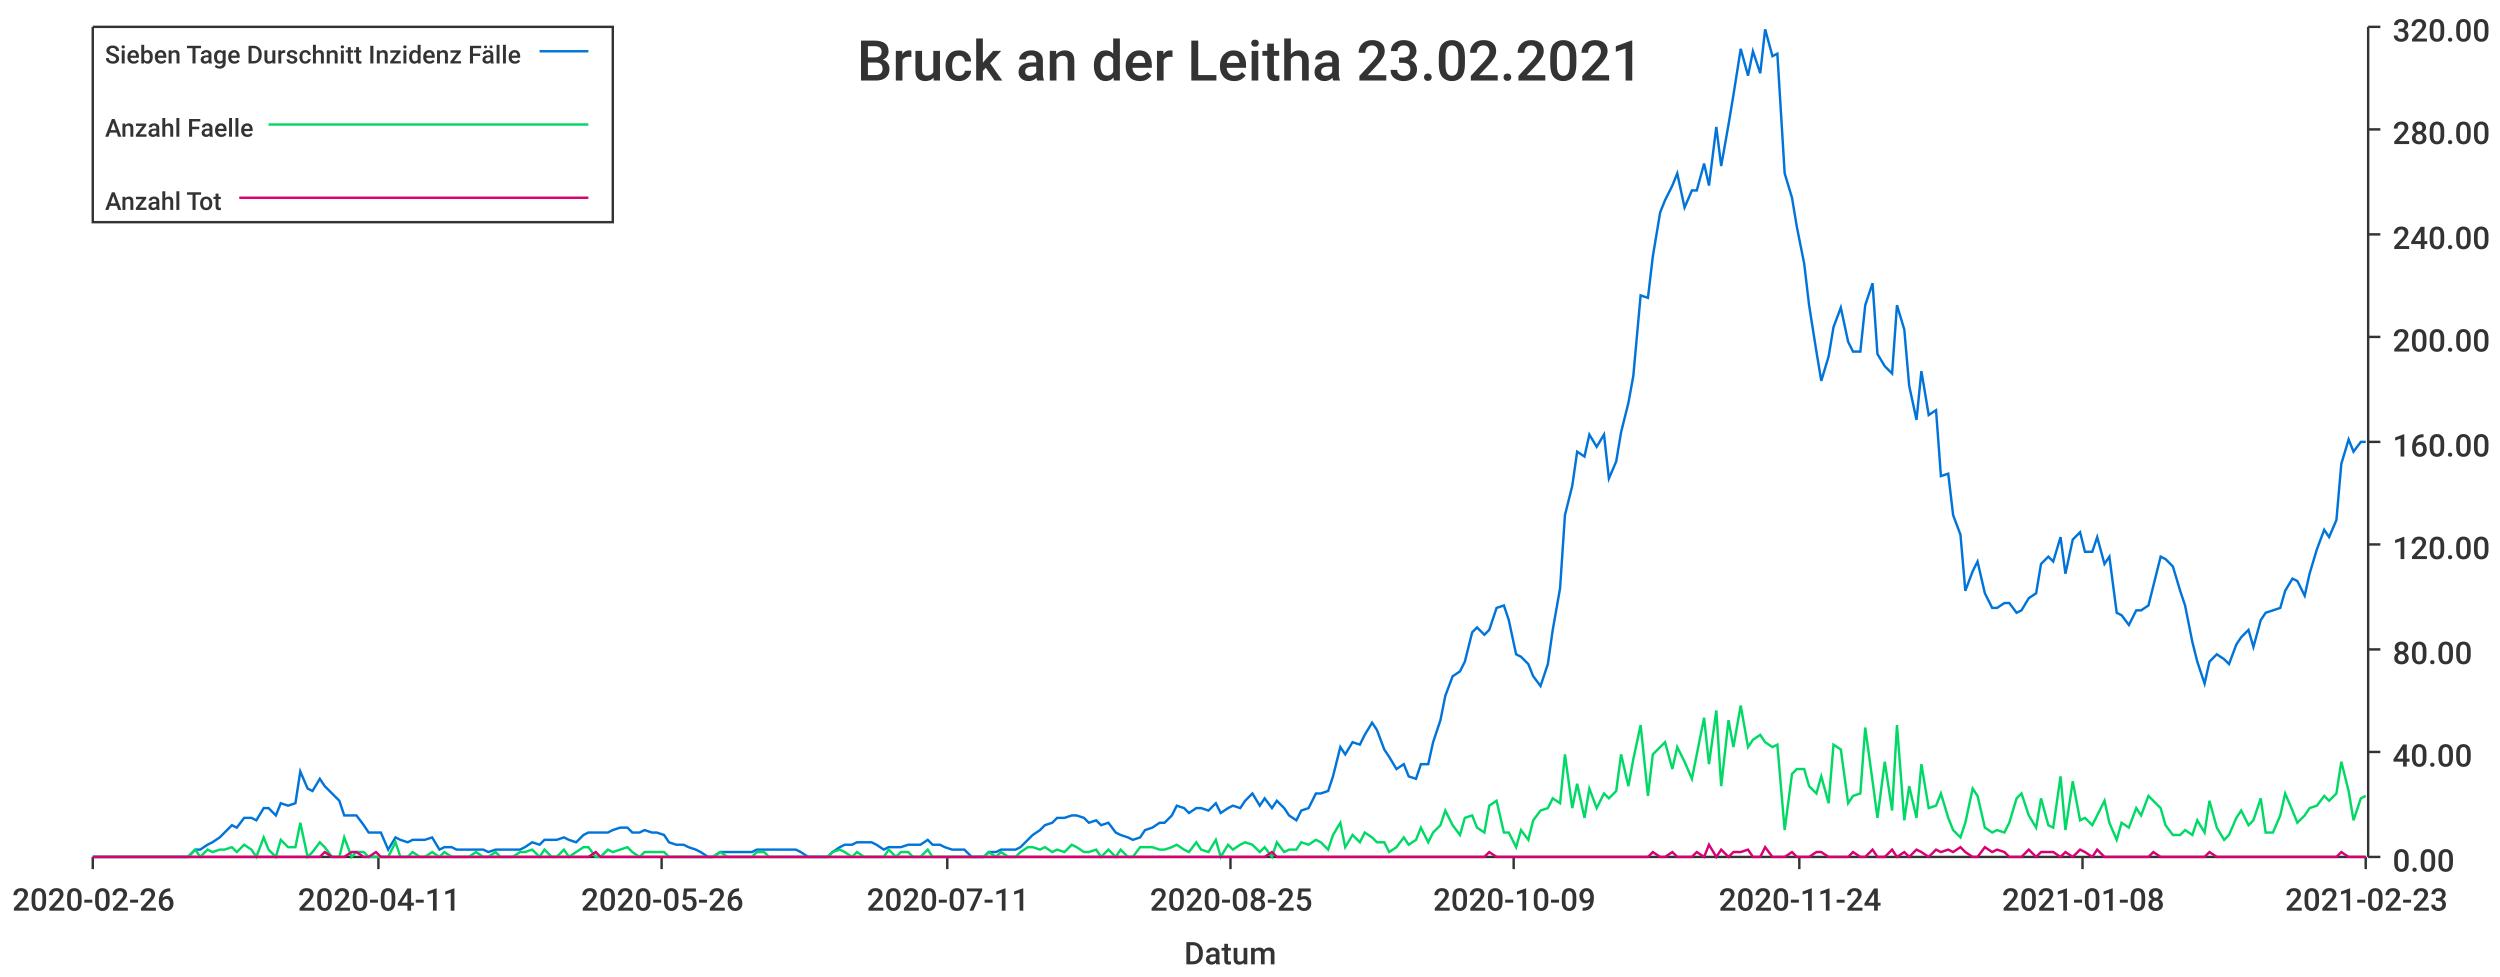
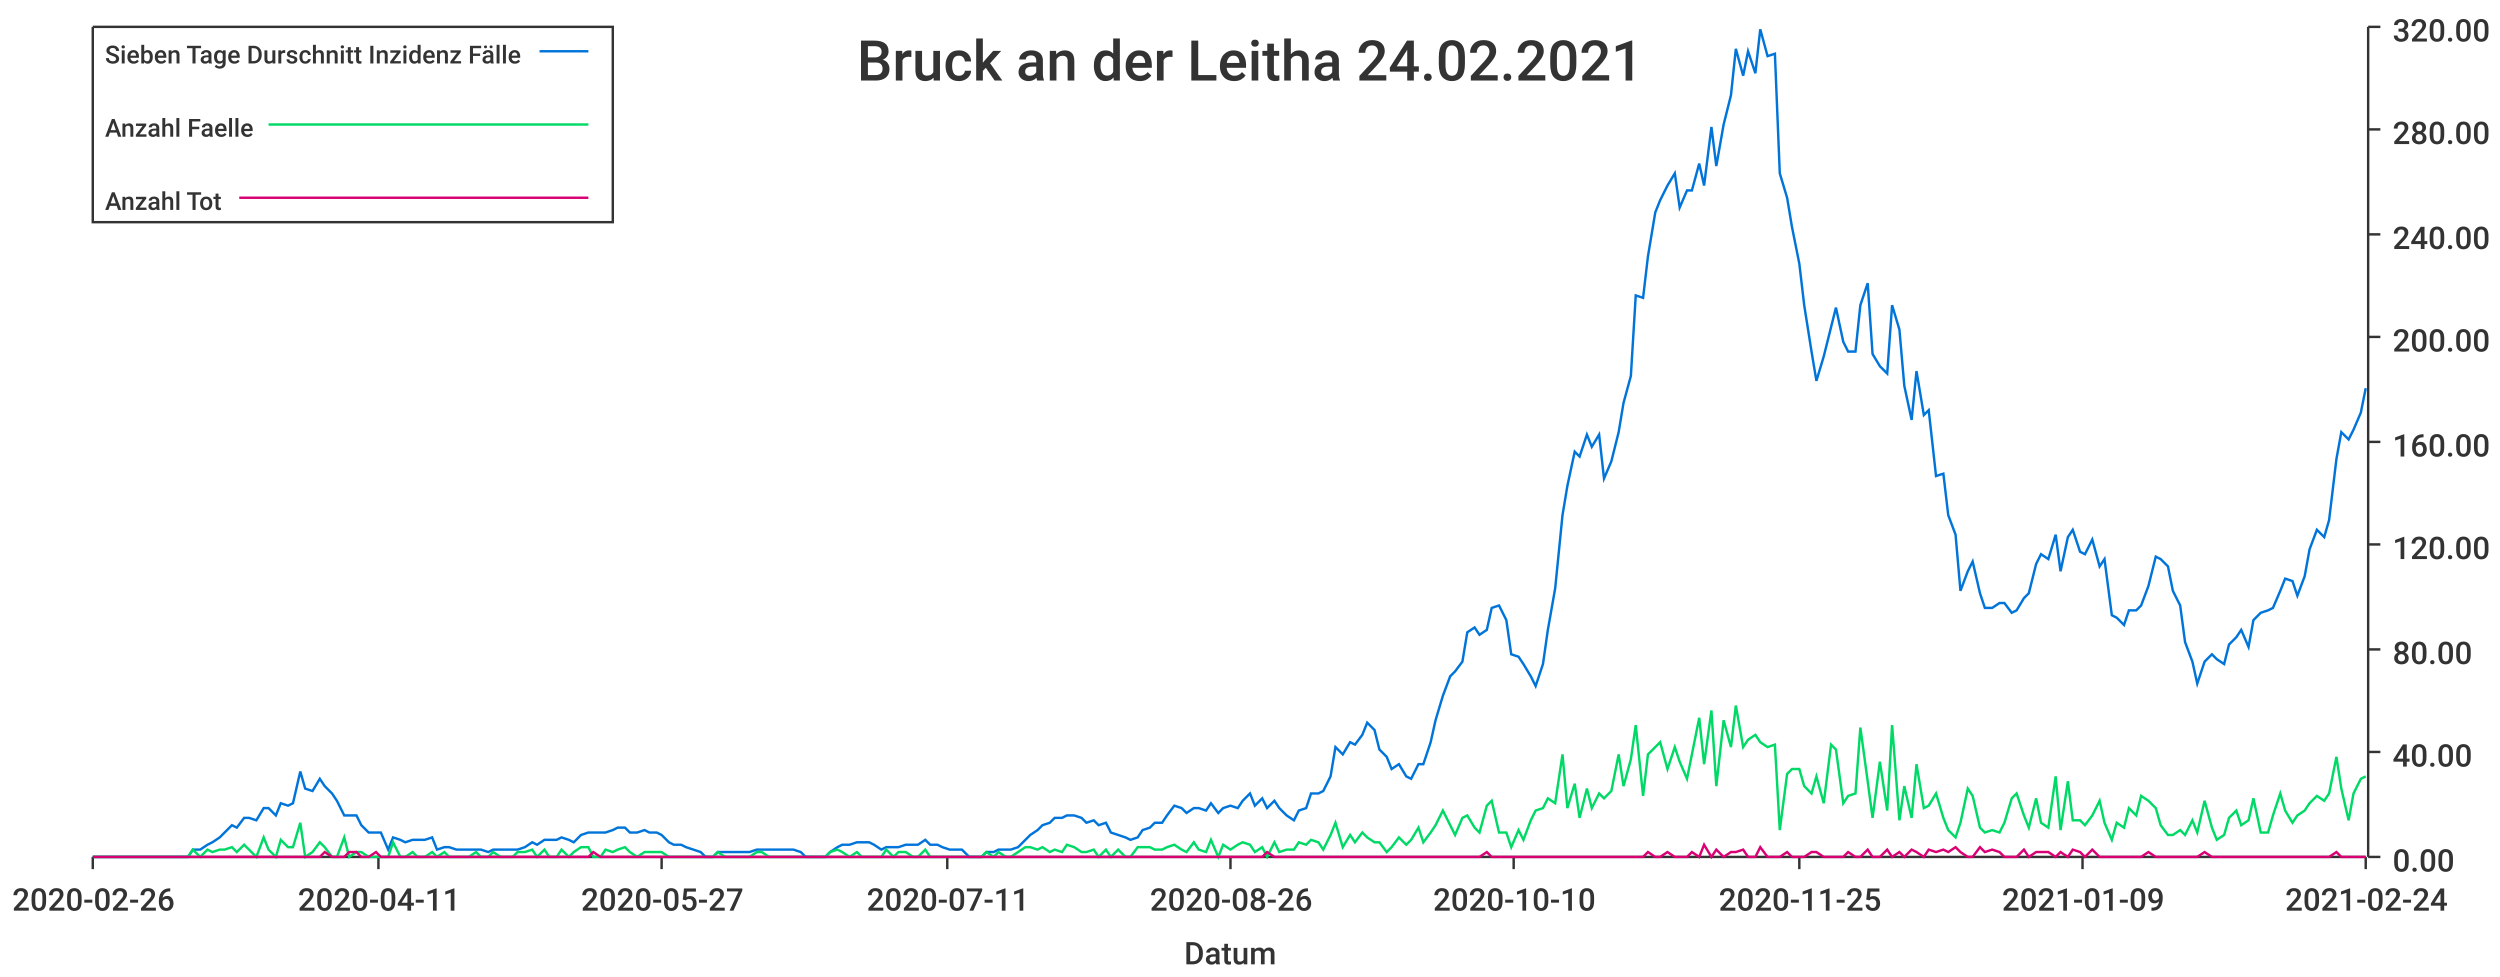
<svg xmlns="http://www.w3.org/2000/svg" width="1024" height="400">\n<path d="M 0 0 L 1024 0 L 1024 400 L 0 400 L 0 0" style="stroke-width:0;stroke:rgba(255,255,255,1.0);fill:rgba(255,255,255,1.0)" />
  <path d="M 38 11 L 969 11 L 969 351 L 38 351 L 38 11" style="stroke-width:0;stroke:rgba(255,255,255,1.0);fill:rgba(255,255,255,1.0)" />
  <path d="M 38 351 L 969 351" style="stroke-width:1;stroke:rgba(51,51,51,1.0);fill:none" />
  <path d="M 38 351 L 38 356" style="stroke-width:1;stroke:rgba(51,51,51,1.0);fill:none" />
  <text x="5" y="373" style="stroke-width:0;stroke:none;fill:rgba(51,51,51,1.0);font-size:12.8px;font-family:'Roboto Medium',sans-serif">2020-02-26</text>
  <path d="M 155 351 L 155 356" style="stroke-width:1;stroke:rgba(51,51,51,1.0);fill:none" />
  <text x="122" y="373" style="stroke-width:0;stroke:none;fill:rgba(51,51,51,1.0);font-size:12.8px;font-family:'Roboto Medium',sans-serif">2020-04-11</text>
  <path d="M 271 351 L 271 356" style="stroke-width:1;stroke:rgba(51,51,51,1.0);fill:none" />
-   <text x="238" y="373" style="stroke-width:0;stroke:none;fill:rgba(51,51,51,1.0);font-size:12.8px;font-family:'Roboto Medium',sans-serif">2020-05-26</text>
+   <text x="238" y="373" style="stroke-width:0;stroke:none;fill:rgba(51,51,51,1.0);font-size:12.8px;font-family:'Roboto Medium',sans-serif">2020-05-27</text>
  <path d="M 388 351 L 388 356" style="stroke-width:1;stroke:rgba(51,51,51,1.0);fill:none" />
  <text x="355" y="373" style="stroke-width:0;stroke:none;fill:rgba(51,51,51,1.0);font-size:12.8px;font-family:'Roboto Medium',sans-serif">2020-07-11</text>
  <path d="M 504 351 L 504 356" style="stroke-width:1;stroke:rgba(51,51,51,1.0);fill:none" />
-   <text x="471" y="373" style="stroke-width:0;stroke:none;fill:rgba(51,51,51,1.0);font-size:12.8px;font-family:'Roboto Medium',sans-serif">2020-08-25</text>
+   <text x="471" y="373" style="stroke-width:0;stroke:none;fill:rgba(51,51,51,1.0);font-size:12.8px;font-family:'Roboto Medium',sans-serif">2020-08-26</text>
  <path d="M 620 351 L 620 356" style="stroke-width:1;stroke:rgba(51,51,51,1.0);fill:none" />
-   <text x="587" y="373" style="stroke-width:0;stroke:none;fill:rgba(51,51,51,1.0);font-size:12.8px;font-family:'Roboto Medium',sans-serif">2020-10-09</text>
+   <text x="587" y="373" style="stroke-width:0;stroke:none;fill:rgba(51,51,51,1.0);font-size:12.8px;font-family:'Roboto Medium',sans-serif">2020-10-10</text>
  <path d="M 737 351 L 737 356" style="stroke-width:1;stroke:rgba(51,51,51,1.0);fill:none" />
-   <text x="704" y="373" style="stroke-width:0;stroke:none;fill:rgba(51,51,51,1.0);font-size:12.8px;font-family:'Roboto Medium',sans-serif">2020-11-24</text>
+   <text x="704" y="373" style="stroke-width:0;stroke:none;fill:rgba(51,51,51,1.0);font-size:12.8px;font-family:'Roboto Medium',sans-serif">2020-11-25</text>
  <path d="M 853 351 L 853 356" style="stroke-width:1;stroke:rgba(51,51,51,1.0);fill:none" />
-   <text x="820" y="373" style="stroke-width:0;stroke:none;fill:rgba(51,51,51,1.0);font-size:12.8px;font-family:'Roboto Medium',sans-serif">2021-01-08</text>
+   <text x="820" y="373" style="stroke-width:0;stroke:none;fill:rgba(51,51,51,1.0);font-size:12.8px;font-family:'Roboto Medium',sans-serif">2021-01-09</text>
  <path d="M 969 351 L 969 356" style="stroke-width:1;stroke:rgba(51,51,51,1.0);fill:none" />
-   <text x="936" y="373" style="stroke-width:0;stroke:none;fill:rgba(51,51,51,1.0);font-size:12.8px;font-family:'Roboto Medium',sans-serif">2021-02-23</text>
+   <text x="936" y="373" style="stroke-width:0;stroke:none;fill:rgba(51,51,51,1.0);font-size:12.8px;font-family:'Roboto Medium',sans-serif">2021-02-24</text>
  <text x="485" y="395" style="stroke-width:0;stroke:none;fill:rgba(51,51,51,1.0);font-size:12.8px;font-family:'Roboto Medium',sans-serif">Datum</text>
  <path d="M 970 351 L 970 11" style="stroke-width:1;stroke:rgba(51,51,51,1.0);fill:none" />
  <path d="M 970 351 L 975 351" style="stroke-width:1;stroke:rgba(51,51,51,1.0);fill:none" />
  <text x="980" y="357" style="stroke-width:0;stroke:none;fill:rgba(51,51,51,1.0);font-size:12.8px;font-family:'Roboto Medium',sans-serif">0.00</text>
  <path d="M 970 308 L 975 308" style="stroke-width:1;stroke:rgba(51,51,51,1.0);fill:none" />
  <text x="980" y="314" style="stroke-width:0;stroke:none;fill:rgba(51,51,51,1.0);font-size:12.8px;font-family:'Roboto Medium',sans-serif">40.00</text>
  <path d="M 970 266 L 975 266" style="stroke-width:1;stroke:rgba(51,51,51,1.0);fill:none" />
  <text x="980" y="272" style="stroke-width:0;stroke:none;fill:rgba(51,51,51,1.0);font-size:12.8px;font-family:'Roboto Medium',sans-serif">80.00</text>
  <path d="M 970 223 L 975 223" style="stroke-width:1;stroke:rgba(51,51,51,1.0);fill:none" />
  <text x="980" y="229" style="stroke-width:0;stroke:none;fill:rgba(51,51,51,1.0);font-size:12.8px;font-family:'Roboto Medium',sans-serif">120.00</text>
  <path d="M 970 181 L 975 181" style="stroke-width:1;stroke:rgba(51,51,51,1.0);fill:none" />
  <text x="980" y="187" style="stroke-width:0;stroke:none;fill:rgba(51,51,51,1.0);font-size:12.8px;font-family:'Roboto Medium',sans-serif">160.00</text>
  <path d="M 970 138 L 975 138" style="stroke-width:1;stroke:rgba(51,51,51,1.0);fill:none" />
  <text x="980" y="144" style="stroke-width:0;stroke:none;fill:rgba(51,51,51,1.0);font-size:12.8px;font-family:'Roboto Medium',sans-serif">200.00</text>
  <path d="M 970 96 L 975 96" style="stroke-width:1;stroke:rgba(51,51,51,1.0);fill:none" />
  <text x="980" y="102" style="stroke-width:0;stroke:none;fill:rgba(51,51,51,1.0);font-size:12.8px;font-family:'Roboto Medium',sans-serif">240.00</text>
  <path d="M 970 53 L 975 53" style="stroke-width:1;stroke:rgba(51,51,51,1.0);fill:none" />
  <text x="980" y="59" style="stroke-width:0;stroke:none;fill:rgba(51,51,51,1.0);font-size:12.8px;font-family:'Roboto Medium',sans-serif">280.00</text>
  <path d="M 970 11 L 975 11" style="stroke-width:1;stroke:rgba(51,51,51,1.0);fill:none" />
  <text x="980" y="17" style="stroke-width:0;stroke:none;fill:rgba(51,51,51,1.0);font-size:12.8px;font-family:'Roboto Medium',sans-serif">320.00</text>
-   <path d="M 38 351 L 41 351 L 44 351 L 46 351 L 49 351 L 51 351 L 54 351 L 56 351 L 59 351 L 62 351 L 64 351 L 67 351 L 69 351 L 72 351 L 74 351 L 77 351 L 80 348 L 82 348 L 85 346 L 87 345 L 90 343 L 92 341 L 95 338 L 97 339 L 100 335 L 103 335 L 105 336 L 108 331 L 110 331 L 113 334 L 115 329 L 118 330 L 121 329 L 123 316 L 126 323 L 128 324 L 131 319 L 133 322 L 136 325 L 139 328 L 141 334 L 144 334 L 146 334 L 149 338 L 151 341 L 154 341 L 156 341 L 159 348 L 162 343 L 164 344 L 167 345 L 169 344 L 172 344 L 174 344 L 177 343 L 180 348 L 182 347 L 185 347 L 187 348 L 190 348 L 192 348 L 195 348 L 198 348 L 200 349 L 203 348 L 205 348 L 208 348 L 210 348 L 213 348 L 215 347 L 218 345 L 221 346 L 223 344 L 226 344 L 228 344 L 231 343 L 233 344 L 236 345 L 239 342 L 241 341 L 244 341 L 246 341 L 249 341 L 251 340 L 254 339 L 257 339 L 259 341 L 262 341 L 264 340 L 267 341 L 269 341 L 272 342 L 274 345 L 277 346 L 280 346 L 282 347 L 285 348 L 287 349 L 290 351 L 292 351 L 295 349 L 298 349 L 300 349 L 303 349 L 305 349 L 308 349 L 310 348 L 313 348 L 315 348 L 318 348 L 321 348 L 323 348 L 326 348 L 328 349 L 331 351 L 333 351 L 336 351 L 339 351 L 341 349 L 344 347 L 346 346 L 349 346 L 351 345 L 354 345 L 357 345 L 359 346 L 362 348 L 364 347 L 367 347 L 369 347 L 372 346 L 374 346 L 377 346 L 380 344 L 382 346 L 385 346 L 387 347 L 390 348 L 392 348 L 395 348 L 398 351 L 400 351 L 403 351 L 405 349 L 408 349 L 410 348 L 413 348 L 416 348 L 418 347 L 421 344 L 423 342 L 426 340 L 428 338 L 431 337 L 433 335 L 436 335 L 439 334 L 441 334 L 444 335 L 446 337 L 449 336 L 451 338 L 454 337 L 457 341 L 459 342 L 462 343 L 464 344 L 467 343 L 469 340 L 472 339 L 475 337 L 477 337 L 480 334 L 482 330 L 485 331 L 487 333 L 490 331 L 492 331 L 495 332 L 498 329 L 500 333 L 503 331 L 505 330 L 508 331 L 510 328 L 513 325 L 516 330 L 518 327 L 521 331 L 523 328 L 526 331 L 528 334 L 531 336 L 533 332 L 536 331 L 539 325 L 541 325 L 544 324 L 546 318 L 549 306 L 551 309 L 554 304 L 557 305 L 559 301 L 562 296 L 564 299 L 567 307 L 569 310 L 572 315 L 575 313 L 577 318 L 580 319 L 582 313 L 585 313 L 587 304 L 590 295 L 592 285 L 595 277 L 598 275 L 600 271 L 603 259 L 605 257 L 608 260 L 610 258 L 613 249 L 616 248 L 618 254 L 621 268 L 623 269 L 626 272 L 628 277 L 631 281 L 634 272 L 636 258 L 639 241 L 641 211 L 644 199 L 646 185 L 649 187 L 651 178 L 654 183 L 657 178 L 659 196 L 662 189 L 664 177 L 667 165 L 669 154 L 672 121 L 675 122 L 677 105 L 680 87 L 682 82 L 685 76 L 687 71 L 690 85 L 693 78 L 695 78 L 698 67 L 700 76 L 703 52 L 705 68 L 708 51 L 710 39 L 713 20 L 716 31 L 718 21 L 721 30 L 723 12 L 726 23 L 728 22 L 731 71 L 734 81 L 736 93 L 739 108 L 741 125 L 744 144 L 746 156 L 749 146 L 751 134 L 754 126 L 757 140 L 759 144 L 762 144 L 764 125 L 767 116 L 769 145 L 772 150 L 775 153 L 777 125 L 780 135 L 782 158 L 785 172 L 787 152 L 790 170 L 793 168 L 795 195 L 798 194 L 800 211 L 803 219 L 805 242 L 808 234 L 810 230 L 813 243 L 816 249 L 818 249 L 821 247 L 823 247 L 826 251 L 828 250 L 831 245 L 834 243 L 836 231 L 839 228 L 841 230 L 844 220 L 846 235 L 849 221 L 852 218 L 854 226 L 857 226 L 859 220 L 862 231 L 864 228 L 867 251 L 869 252 L 872 256 L 875 250 L 877 250 L 880 248 L 882 240 L 885 228 L 887 229 L 890 232 L 893 242 L 895 248 L 898 263 L 900 271 L 903 280 L 905 271 L 908 268 L 911 270 L 913 272 L 916 264 L 918 261 L 921 258 L 923 265 L 926 254 L 928 251 L 931 250 L 934 249 L 936 242 L 939 237 L 941 238 L 944 244 L 946 235 L 949 225 L 952 217 L 954 220 L 957 213 L 959 190 L 962 180 L 964 185 L 967 181 L 969 181" style="stroke-width:1;stroke:rgba(0,116,217,1.0);fill:none" />
-   <path d="M 38 351 L 41 351 L 44 351 L 46 351 L 49 351 L 51 351 L 54 351 L 56 351 L 59 351 L 62 351 L 64 351 L 67 351 L 69 351 L 72 351 L 74 351 L 77 351 L 80 348 L 82 351 L 85 348 L 87 349 L 90 348 L 92 348 L 95 347 L 97 349 L 100 346 L 103 348 L 105 351 L 108 343 L 110 348 L 113 351 L 115 344 L 118 347 L 121 347 L 123 337 L 126 351 L 128 349 L 131 345 L 133 347 L 136 351 L 139 351 L 141 343 L 144 351 L 146 349 L 149 349 L 151 351 L 154 351 L 156 351 L 159 351 L 162 345 L 164 351 L 167 351 L 169 349 L 172 351 L 174 351 L 177 349 L 180 351 L 182 349 L 185 351 L 187 351 L 190 351 L 192 351 L 195 349 L 198 351 L 200 351 L 203 349 L 205 351 L 208 351 L 210 351 L 213 349 L 215 349 L 218 348 L 221 351 L 223 348 L 226 351 L 228 351 L 231 348 L 233 351 L 236 349 L 239 347 L 241 347 L 244 351 L 246 351 L 249 348 L 251 349 L 254 348 L 257 347 L 259 349 L 262 351 L 264 349 L 267 349 L 269 349 L 272 349 L 274 351 L 277 351 L 280 351 L 282 351 L 285 351 L 287 351 L 290 351 L 292 351 L 295 349 L 298 351 L 300 351 L 303 351 L 305 351 L 308 351 L 310 349 L 313 349 L 315 351 L 318 351 L 321 351 L 323 351 L 326 351 L 328 351 L 331 351 L 333 351 L 336 351 L 339 351 L 341 349 L 344 348 L 346 349 L 349 351 L 351 349 L 354 351 L 357 351 L 359 351 L 362 351 L 364 348 L 367 351 L 369 349 L 372 349 L 374 351 L 377 351 L 380 348 L 382 351 L 385 351 L 387 351 L 390 351 L 392 351 L 395 351 L 398 351 L 400 351 L 403 351 L 405 349 L 408 351 L 410 349 L 413 351 L 416 351 L 418 349 L 421 347 L 423 347 L 426 348 L 428 347 L 431 349 L 433 348 L 436 349 L 439 346 L 441 347 L 444 349 L 446 349 L 449 348 L 451 351 L 454 348 L 457 351 L 459 348 L 462 351 L 464 351 L 467 347 L 469 347 L 472 347 L 475 348 L 477 348 L 480 347 L 482 346 L 485 348 L 487 349 L 490 345 L 492 348 L 495 349 L 498 344 L 500 351 L 503 346 L 505 348 L 508 346 L 510 345 L 513 346 L 516 349 L 518 347 L 521 351 L 523 345 L 526 349 L 528 348 L 531 348 L 533 345 L 536 346 L 539 344 L 541 345 L 544 348 L 546 342 L 549 337 L 551 347 L 554 342 L 557 345 L 559 341 L 562 343 L 564 345 L 567 345 L 569 349 L 572 347 L 575 343 L 577 346 L 580 344 L 582 339 L 585 345 L 587 341 L 590 338 L 592 332 L 595 338 L 598 342 L 600 335 L 603 334 L 605 339 L 608 341 L 610 330 L 613 328 L 616 341 L 618 341 L 621 347 L 623 340 L 626 344 L 628 336 L 631 332 L 634 331 L 636 327 L 639 329 L 641 309 L 644 331 L 646 321 L 649 335 L 651 323 L 654 331 L 657 325 L 659 327 L 662 324 L 664 309 L 667 322 L 669 311 L 672 297 L 675 326 L 677 309 L 680 306 L 682 304 L 685 315 L 687 306 L 690 312 L 693 319 L 695 309 L 698 294 L 700 313 L 703 291 L 705 322 L 708 295 L 710 306 L 713 289 L 716 306 L 718 303 L 721 301 L 723 304 L 726 306 L 728 305 L 731 340 L 734 317 L 736 315 L 739 315 L 741 322 L 744 325 L 746 318 L 749 329 L 751 305 L 754 307 L 757 329 L 759 326 L 762 325 L 764 298 L 767 320 L 769 335 L 772 312 L 775 332 L 777 297 L 780 336 L 782 322 L 785 335 L 787 313 L 790 331 L 793 330 L 795 325 L 798 335 L 800 340 L 803 343 L 805 337 L 808 323 L 810 326 L 813 339 L 816 341 L 818 340 L 821 341 L 823 337 L 826 327 L 828 325 L 831 334 L 834 339 L 836 327 L 839 338 L 841 339 L 844 318 L 846 340 L 849 320 L 852 336 L 854 335 L 857 338 L 859 334 L 862 328 L 864 337 L 867 344 L 869 337 L 872 339 L 875 331 L 877 334 L 880 326 L 882 328 L 885 331 L 887 338 L 890 342 L 893 342 L 895 340 L 898 342 L 900 336 L 903 341 L 905 328 L 908 339 L 911 344 L 913 342 L 916 335 L 918 332 L 921 338 L 923 336 L 926 327 L 928 341 L 931 341 L 934 334 L 936 325 L 939 332 L 941 337 L 944 334 L 946 331 L 949 330 L 952 326 L 954 328 L 957 325 L 959 312 L 962 324 L 964 336 L 967 327 L 969 326" style="stroke-width:1;stroke:rgba(0,217,101,1.0);fill:none" />
-   <path d="M 38 351 L 41 351 L 44 351 L 46 351 L 49 351 L 51 351 L 54 351 L 56 351 L 59 351 L 62 351 L 64 351 L 67 351 L 69 351 L 72 351 L 74 351 L 77 351 L 80 351 L 82 351 L 85 351 L 87 351 L 90 351 L 92 351 L 95 351 L 97 351 L 100 351 L 103 351 L 105 351 L 108 351 L 110 351 L 113 351 L 115 351 L 118 351 L 121 351 L 123 351 L 126 351 L 128 351 L 131 351 L 133 349 L 136 351 L 139 351 L 141 351 L 144 349 L 146 349 L 149 351 L 151 351 L 154 349 L 156 351 L 159 351 L 162 351 L 164 351 L 167 351 L 169 351 L 172 351 L 174 351 L 177 351 L 180 351 L 182 351 L 185 351 L 187 351 L 190 351 L 192 351 L 195 351 L 198 351 L 200 351 L 203 351 L 205 351 L 208 351 L 210 351 L 213 351 L 215 351 L 218 351 L 221 351 L 223 351 L 226 351 L 228 351 L 231 351 L 233 351 L 236 351 L 239 351 L 241 351 L 244 349 L 246 351 L 249 351 L 251 351 L 254 351 L 257 351 L 259 351 L 262 351 L 264 351 L 267 351 L 269 351 L 272 351 L 274 351 L 277 351 L 280 351 L 282 351 L 285 351 L 287 351 L 290 351 L 292 351 L 295 351 L 298 351 L 300 351 L 303 351 L 305 351 L 308 351 L 310 351 L 313 351 L 315 351 L 318 351 L 321 351 L 323 351 L 326 351 L 328 351 L 331 351 L 333 351 L 336 351 L 339 351 L 341 351 L 344 351 L 346 351 L 349 351 L 351 351 L 354 351 L 357 351 L 359 351 L 362 351 L 364 351 L 367 351 L 369 351 L 372 351 L 374 351 L 377 351 L 380 351 L 382 351 L 385 351 L 387 351 L 390 351 L 392 351 L 395 351 L 398 351 L 400 351 L 403 351 L 405 351 L 408 351 L 410 351 L 413 351 L 416 351 L 418 351 L 421 351 L 423 351 L 426 351 L 428 351 L 431 351 L 433 351 L 436 351 L 439 351 L 441 351 L 444 351 L 446 351 L 449 351 L 451 351 L 454 351 L 457 351 L 459 351 L 462 351 L 464 351 L 467 351 L 469 351 L 472 351 L 475 351 L 477 351 L 480 351 L 482 351 L 485 351 L 487 351 L 490 351 L 492 351 L 495 351 L 498 351 L 500 351 L 503 351 L 505 351 L 508 351 L 510 351 L 513 351 L 516 351 L 518 351 L 521 349 L 523 351 L 526 351 L 528 351 L 531 351 L 533 351 L 536 351 L 539 351 L 541 351 L 544 351 L 546 351 L 549 351 L 551 351 L 554 351 L 557 351 L 559 351 L 562 351 L 564 351 L 567 351 L 569 351 L 572 351 L 575 351 L 577 351 L 580 351 L 582 351 L 585 351 L 587 351 L 590 351 L 592 351 L 595 351 L 598 351 L 600 351 L 603 351 L 605 351 L 608 351 L 610 349 L 613 351 L 616 351 L 618 351 L 621 351 L 623 351 L 626 351 L 628 351 L 631 351 L 634 351 L 636 351 L 639 351 L 641 351 L 644 351 L 646 351 L 649 351 L 651 351 L 654 351 L 657 351 L 659 351 L 662 351 L 664 351 L 667 351 L 669 351 L 672 351 L 675 351 L 677 349 L 680 351 L 682 351 L 685 349 L 687 351 L 690 351 L 693 351 L 695 349 L 698 351 L 700 346 L 703 351 L 705 348 L 708 351 L 710 349 L 713 349 L 716 348 L 718 351 L 721 351 L 723 347 L 726 351 L 728 351 L 731 351 L 734 349 L 736 351 L 739 351 L 741 351 L 744 349 L 746 349 L 749 351 L 751 351 L 754 351 L 757 351 L 759 349 L 762 351 L 764 351 L 767 348 L 769 351 L 772 351 L 775 348 L 777 351 L 780 349 L 782 351 L 785 348 L 787 349 L 790 351 L 793 348 L 795 349 L 798 348 L 800 349 L 803 347 L 805 349 L 808 351 L 810 351 L 813 347 L 816 349 L 818 348 L 821 349 L 823 351 L 826 351 L 828 351 L 831 348 L 834 351 L 836 349 L 839 349 L 841 349 L 844 351 L 846 349 L 849 351 L 852 348 L 854 349 L 857 351 L 859 348 L 862 351 L 864 351 L 867 351 L 869 351 L 872 351 L 875 351 L 877 351 L 880 351 L 882 349 L 885 351 L 887 351 L 890 351 L 893 351 L 895 351 L 898 351 L 900 351 L 903 351 L 905 349 L 908 351 L 911 351 L 913 351 L 916 351 L 918 351 L 921 351 L 923 351 L 926 351 L 928 351 L 931 351 L 934 351 L 936 351 L 939 351 L 941 351 L 944 351 L 946 351 L 949 351 L 952 351 L 954 351 L 957 351 L 959 349 L 962 351 L 964 351 L 967 351 L 969 351" style="stroke-width:1;stroke:rgba(217,0,116,1.0);fill:none" />
-   <text x="351" y="33" style="stroke-width:0;stroke:none;fill:rgba(51,51,51,1.0);font-size:23.0px;font-family:'Roboto Medium',sans-serif">Bruck an der Leitha 23.02.2021</text>
+   <path d="M 38 351 L 41 351 L 44 351 L 46 351 L 49 351 L 51 351 L 54 351 L 56 351 L 59 351 L 62 351 L 64 351 L 67 351 L 69 351 L 72 351 L 74 351 L 77 351 L 79 348 L 82 348 L 85 346 L 87 345 L 90 343 L 92 341 L 95 338 L 97 339 L 100 335 L 102 335 L 105 336 L 108 331 L 110 331 L 113 334 L 115 329 L 118 330 L 120 329 L 123 316 L 125 323 L 128 324 L 131 319 L 133 322 L 136 325 L 138 328 L 141 334 L 143 334 L 146 334 L 148 338 L 151 341 L 154 341 L 156 341 L 159 348 L 161 343 L 164 344 L 166 345 L 169 344 L 171 344 L 174 344 L 177 343 L 179 348 L 182 347 L 184 347 L 187 348 L 189 348 L 192 348 L 195 348 L 197 348 L 200 349 L 202 348 L 205 348 L 207 348 L 210 348 L 212 348 L 215 347 L 218 345 L 220 346 L 223 344 L 225 344 L 228 344 L 230 343 L 233 344 L 235 345 L 238 342 L 241 341 L 243 341 L 246 341 L 248 341 L 251 340 L 253 339 L 256 339 L 258 341 L 261 341 L 264 340 L 266 341 L 269 341 L 271 342 L 274 345 L 276 346 L 279 346 L 281 347 L 284 348 L 287 349 L 289 351 L 292 351 L 294 349 L 297 349 L 299 349 L 302 349 L 304 349 L 307 349 L 310 348 L 312 348 L 315 348 L 317 348 L 320 348 L 322 348 L 325 348 L 328 349 L 330 351 L 333 351 L 335 351 L 338 351 L 340 349 L 343 347 L 345 346 L 348 346 L 351 345 L 353 345 L 356 345 L 358 346 L 361 348 L 363 347 L 366 347 L 368 347 L 371 346 L 374 346 L 376 346 L 379 344 L 381 346 L 384 346 L 386 347 L 389 348 L 391 348 L 394 348 L 397 351 L 399 351 L 402 351 L 404 349 L 407 349 L 409 348 L 412 348 L 414 348 L 417 347 L 420 344 L 422 342 L 425 340 L 427 338 L 430 337 L 432 335 L 435 335 L 437 334 L 440 334 L 443 335 L 445 337 L 448 336 L 450 338 L 453 337 L 455 341 L 458 342 L 461 343 L 463 344 L 466 343 L 468 340 L 471 339 L 473 337 L 476 337 L 478 334 L 481 330 L 484 331 L 486 333 L 489 331 L 491 331 L 494 332 L 496 329 L 499 333 L 501 331 L 504 330 L 507 331 L 509 328 L 512 325 L 514 330 L 517 327 L 519 331 L 522 328 L 524 331 L 527 334 L 530 336 L 532 332 L 535 331 L 537 325 L 540 325 L 542 324 L 545 318 L 547 306 L 550 309 L 553 304 L 555 305 L 558 301 L 560 296 L 563 299 L 565 307 L 568 310 L 570 315 L 573 313 L 576 318 L 578 319 L 581 313 L 583 313 L 586 304 L 588 295 L 591 285 L 594 277 L 596 275 L 599 271 L 601 259 L 604 257 L 606 260 L 609 258 L 611 249 L 614 248 L 617 254 L 619 268 L 622 269 L 624 272 L 627 277 L 629 281 L 632 272 L 634 258 L 637 241 L 640 211 L 642 199 L 645 185 L 647 187 L 650 178 L 652 183 L 655 178 L 657 196 L 660 189 L 663 177 L 665 165 L 668 154 L 670 121 L 673 122 L 675 105 L 678 87 L 680 82 L 683 76 L 686 71 L 688 85 L 691 78 L 693 78 L 696 67 L 698 76 L 701 52 L 703 68 L 706 51 L 709 39 L 711 20 L 714 31 L 716 21 L 719 30 L 721 12 L 724 23 L 727 22 L 729 71 L 732 81 L 734 93 L 737 108 L 739 125 L 742 144 L 744 156 L 747 146 L 750 134 L 752 126 L 755 140 L 757 144 L 760 144 L 762 125 L 765 116 L 767 145 L 770 150 L 773 153 L 775 125 L 778 135 L 780 158 L 783 172 L 785 152 L 788 170 L 790 168 L 793 195 L 796 194 L 798 211 L 801 219 L 803 242 L 806 234 L 808 230 L 811 243 L 813 249 L 816 249 L 819 247 L 821 247 L 824 251 L 826 250 L 829 245 L 831 243 L 834 231 L 836 227 L 839 229 L 842 219 L 844 234 L 847 220 L 849 217 L 852 226 L 854 227 L 857 221 L 860 232 L 862 229 L 865 252 L 867 253 L 870 256 L 872 250 L 875 250 L 877 248 L 880 240 L 883 228 L 885 229 L 888 232 L 890 242 L 893 248 L 895 263 L 898 271 L 900 280 L 903 271 L 906 268 L 908 270 L 911 272 L 913 264 L 916 261 L 918 258 L 921 265 L 923 254 L 926 251 L 929 250 L 931 249 L 934 242 L 936 237 L 939 238 L 941 244 L 944 236 L 946 225 L 949 217 L 952 220 L 954 213 L 957 188 L 959 177 L 962 180 L 964 176 L 967 169 L 969 159" style="stroke-width:1;stroke:rgba(0,116,217,1.0);fill:none" />
+   <path d="M 38 351 L 41 351 L 44 351 L 46 351 L 49 351 L 51 351 L 54 351 L 56 351 L 59 351 L 62 351 L 64 351 L 67 351 L 69 351 L 72 351 L 74 351 L 77 351 L 79 348 L 82 351 L 85 348 L 87 349 L 90 348 L 92 348 L 95 347 L 97 349 L 100 346 L 102 348 L 105 351 L 108 343 L 110 348 L 113 351 L 115 344 L 118 347 L 120 347 L 123 337 L 125 351 L 128 349 L 131 345 L 133 347 L 136 351 L 138 351 L 141 343 L 143 351 L 146 349 L 148 349 L 151 351 L 154 351 L 156 351 L 159 351 L 161 345 L 164 351 L 166 351 L 169 349 L 171 351 L 174 351 L 177 349 L 179 351 L 182 349 L 184 351 L 187 351 L 189 351 L 192 351 L 195 349 L 197 351 L 200 351 L 202 349 L 205 351 L 207 351 L 210 351 L 212 349 L 215 349 L 218 348 L 220 351 L 223 348 L 225 351 L 228 351 L 230 348 L 233 351 L 235 349 L 238 347 L 241 347 L 243 351 L 246 351 L 248 348 L 251 349 L 253 348 L 256 347 L 258 349 L 261 351 L 264 349 L 266 349 L 269 349 L 271 349 L 274 351 L 276 351 L 279 351 L 281 351 L 284 351 L 287 351 L 289 351 L 292 351 L 294 349 L 297 351 L 299 351 L 302 351 L 304 351 L 307 351 L 310 349 L 312 349 L 315 351 L 317 351 L 320 351 L 322 351 L 325 351 L 328 351 L 330 351 L 333 351 L 335 351 L 338 351 L 340 349 L 343 348 L 345 349 L 348 351 L 351 349 L 353 351 L 356 351 L 358 351 L 361 351 L 363 348 L 366 351 L 368 349 L 371 349 L 374 351 L 376 351 L 379 348 L 381 351 L 384 351 L 386 351 L 389 351 L 391 351 L 394 351 L 397 351 L 399 351 L 402 351 L 404 349 L 407 351 L 409 349 L 412 351 L 414 351 L 417 349 L 420 347 L 422 347 L 425 348 L 427 347 L 430 349 L 432 348 L 435 349 L 437 346 L 440 347 L 443 349 L 445 349 L 448 348 L 450 351 L 453 348 L 455 351 L 458 348 L 461 351 L 463 351 L 466 347 L 468 347 L 471 347 L 473 348 L 476 348 L 478 347 L 481 346 L 484 348 L 486 349 L 489 345 L 491 348 L 494 349 L 496 344 L 499 351 L 501 346 L 504 348 L 507 346 L 509 345 L 512 346 L 514 349 L 517 347 L 519 351 L 522 345 L 524 349 L 527 348 L 530 348 L 532 345 L 535 346 L 537 344 L 540 345 L 542 348 L 545 342 L 547 337 L 550 347 L 553 342 L 555 345 L 558 341 L 560 343 L 563 345 L 565 345 L 568 349 L 570 347 L 573 343 L 576 346 L 578 344 L 581 339 L 583 345 L 586 341 L 588 338 L 591 332 L 594 338 L 596 342 L 599 335 L 601 334 L 604 339 L 606 341 L 609 330 L 611 328 L 614 341 L 617 341 L 619 347 L 622 340 L 624 344 L 627 336 L 629 332 L 632 331 L 634 327 L 637 329 L 640 309 L 642 331 L 645 321 L 647 335 L 650 323 L 652 331 L 655 325 L 657 327 L 660 324 L 663 309 L 665 322 L 668 311 L 670 297 L 673 326 L 675 309 L 678 306 L 680 304 L 683 315 L 686 306 L 688 312 L 691 319 L 693 309 L 696 294 L 698 313 L 701 291 L 703 322 L 706 295 L 709 306 L 711 289 L 714 306 L 716 303 L 719 301 L 721 304 L 724 306 L 727 305 L 729 340 L 732 317 L 734 315 L 737 315 L 739 322 L 742 325 L 744 318 L 747 329 L 750 305 L 752 307 L 755 329 L 757 326 L 760 325 L 762 298 L 765 320 L 767 335 L 770 312 L 773 332 L 775 297 L 778 336 L 780 322 L 783 335 L 785 313 L 788 331 L 790 330 L 793 325 L 796 335 L 798 340 L 801 343 L 803 337 L 806 323 L 808 326 L 811 339 L 813 341 L 816 340 L 819 341 L 821 337 L 824 327 L 826 325 L 829 334 L 831 339 L 834 327 L 836 337 L 839 339 L 842 318 L 844 340 L 847 320 L 849 336 L 852 336 L 854 338 L 857 334 L 860 328 L 862 337 L 865 344 L 867 337 L 870 339 L 872 331 L 875 334 L 877 326 L 880 328 L 883 331 L 885 338 L 888 342 L 890 342 L 893 340 L 895 342 L 898 336 L 900 341 L 903 328 L 906 339 L 908 344 L 911 342 L 913 335 L 916 332 L 918 338 L 921 336 L 923 327 L 926 341 L 929 341 L 931 334 L 934 325 L 936 332 L 939 337 L 941 334 L 944 332 L 946 329 L 949 326 L 952 328 L 954 325 L 957 310 L 959 323 L 962 336 L 964 325 L 967 319 L 969 318" style="stroke-width:1;stroke:rgba(0,217,101,1.0);fill:none" />
+   <path d="M 38 351 L 41 351 L 44 351 L 46 351 L 49 351 L 51 351 L 54 351 L 56 351 L 59 351 L 62 351 L 64 351 L 67 351 L 69 351 L 72 351 L 74 351 L 77 351 L 79 351 L 82 351 L 85 351 L 87 351 L 90 351 L 92 351 L 95 351 L 97 351 L 100 351 L 102 351 L 105 351 L 108 351 L 110 351 L 113 351 L 115 351 L 118 351 L 120 351 L 123 351 L 125 351 L 128 351 L 131 351 L 133 349 L 136 351 L 138 351 L 141 351 L 143 349 L 146 349 L 148 351 L 151 351 L 154 349 L 156 351 L 159 351 L 161 351 L 164 351 L 166 351 L 169 351 L 171 351 L 174 351 L 177 351 L 179 351 L 182 351 L 184 351 L 187 351 L 189 351 L 192 351 L 195 351 L 197 351 L 200 351 L 202 351 L 205 351 L 207 351 L 210 351 L 212 351 L 215 351 L 218 351 L 220 351 L 223 351 L 225 351 L 228 351 L 230 351 L 233 351 L 235 351 L 238 351 L 241 351 L 243 349 L 246 351 L 248 351 L 251 351 L 253 351 L 256 351 L 258 351 L 261 351 L 264 351 L 266 351 L 269 351 L 271 351 L 274 351 L 276 351 L 279 351 L 281 351 L 284 351 L 287 351 L 289 351 L 292 351 L 294 351 L 297 351 L 299 351 L 302 351 L 304 351 L 307 351 L 310 351 L 312 351 L 315 351 L 317 351 L 320 351 L 322 351 L 325 351 L 328 351 L 330 351 L 333 351 L 335 351 L 338 351 L 340 351 L 343 351 L 345 351 L 348 351 L 351 351 L 353 351 L 356 351 L 358 351 L 361 351 L 363 351 L 366 351 L 368 351 L 371 351 L 374 351 L 376 351 L 379 351 L 381 351 L 384 351 L 386 351 L 389 351 L 391 351 L 394 351 L 397 351 L 399 351 L 402 351 L 404 351 L 407 351 L 409 351 L 412 351 L 414 351 L 417 351 L 420 351 L 422 351 L 425 351 L 427 351 L 430 351 L 432 351 L 435 351 L 437 351 L 440 351 L 443 351 L 445 351 L 448 351 L 450 351 L 453 351 L 455 351 L 458 351 L 461 351 L 463 351 L 466 351 L 468 351 L 471 351 L 473 351 L 476 351 L 478 351 L 481 351 L 484 351 L 486 351 L 489 351 L 491 351 L 494 351 L 496 351 L 499 351 L 501 351 L 504 351 L 507 351 L 509 351 L 512 351 L 514 351 L 517 351 L 519 349 L 522 351 L 524 351 L 527 351 L 530 351 L 532 351 L 535 351 L 537 351 L 540 351 L 542 351 L 545 351 L 547 351 L 550 351 L 553 351 L 555 351 L 558 351 L 560 351 L 563 351 L 565 351 L 568 351 L 570 351 L 573 351 L 576 351 L 578 351 L 581 351 L 583 351 L 586 351 L 588 351 L 591 351 L 594 351 L 596 351 L 599 351 L 601 351 L 604 351 L 606 351 L 609 349 L 611 351 L 614 351 L 617 351 L 619 351 L 622 351 L 624 351 L 627 351 L 629 351 L 632 351 L 634 351 L 637 351 L 640 351 L 642 351 L 645 351 L 647 351 L 650 351 L 652 351 L 655 351 L 657 351 L 660 351 L 663 351 L 665 351 L 668 351 L 670 351 L 673 351 L 675 349 L 678 351 L 680 351 L 683 349 L 686 351 L 688 351 L 691 351 L 693 349 L 696 351 L 698 346 L 701 351 L 703 348 L 706 351 L 709 349 L 711 349 L 714 348 L 716 351 L 719 351 L 721 347 L 724 351 L 727 351 L 729 351 L 732 349 L 734 351 L 737 351 L 739 351 L 742 349 L 744 349 L 747 351 L 750 351 L 752 351 L 755 351 L 757 349 L 760 351 L 762 351 L 765 348 L 767 351 L 770 351 L 773 348 L 775 351 L 778 349 L 780 351 L 783 348 L 785 349 L 788 351 L 790 348 L 793 349 L 796 348 L 798 349 L 801 347 L 803 349 L 806 351 L 808 351 L 811 347 L 813 349 L 816 348 L 819 349 L 821 351 L 824 351 L 826 351 L 829 348 L 831 351 L 834 349 L 836 349 L 839 349 L 842 351 L 844 349 L 847 351 L 849 348 L 852 349 L 854 351 L 857 348 L 860 351 L 862 351 L 865 351 L 867 351 L 870 351 L 872 351 L 875 351 L 877 351 L 880 349 L 883 351 L 885 351 L 888 351 L 890 351 L 893 351 L 895 351 L 898 351 L 900 351 L 903 349 L 906 351 L 908 351 L 911 351 L 913 351 L 916 351 L 918 351 L 921 351 L 923 351 L 926 351 L 929 351 L 931 351 L 934 351 L 936 351 L 939 351 L 941 351 L 944 351 L 946 351 L 949 351 L 952 351 L 954 351 L 957 349 L 959 351 L 962 351 L 964 351 L 967 351 L 969 351" style="stroke-width:1;stroke:rgba(217,0,116,1.0);fill:none" />
+   <text x="351" y="33" style="stroke-width:0;stroke:none;fill:rgba(51,51,51,1.0);font-size:23.0px;font-family:'Roboto Medium',sans-serif">Bruck an der Leitha 24.02.2021</text>
  <path d="M 38 11 L 251 11 L 251 91 L 38 91 L 38 11" style="stroke-width:1;stroke:rgba(51,51,51,1.0);fill:rgba(255,255,255,1.0)" />
  <text x="43" y="26" style="stroke-width:0;stroke:none;fill:rgba(51,51,51,1.0);font-size:10.2px;font-family:'Roboto Medium',sans-serif">Sieben Tage Durschnitt Inzidenz Fälle</text>
  <path d="M 221 21 L 241 21" style="stroke-width:1;stroke:rgba(0,116,217,1.0);fill:none" />
  <text x="43" y="56" style="stroke-width:0;stroke:none;fill:rgba(51,51,51,1.0);font-size:10.2px;font-family:'Roboto Medium',sans-serif">Anzahl Faelle</text>
  <path d="M 110 51 L 241 51" style="stroke-width:1;stroke:rgba(0,217,101,1.0);fill:none" />
  <text x="43" y="86" style="stroke-width:0;stroke:none;fill:rgba(51,51,51,1.0);font-size:10.2px;font-family:'Roboto Medium',sans-serif">Anzahl Tot</text>
  <path d="M 98 81 L 241 81" style="stroke-width:1;stroke:rgba(217,0,116,1.0);fill:none" />
</svg>
